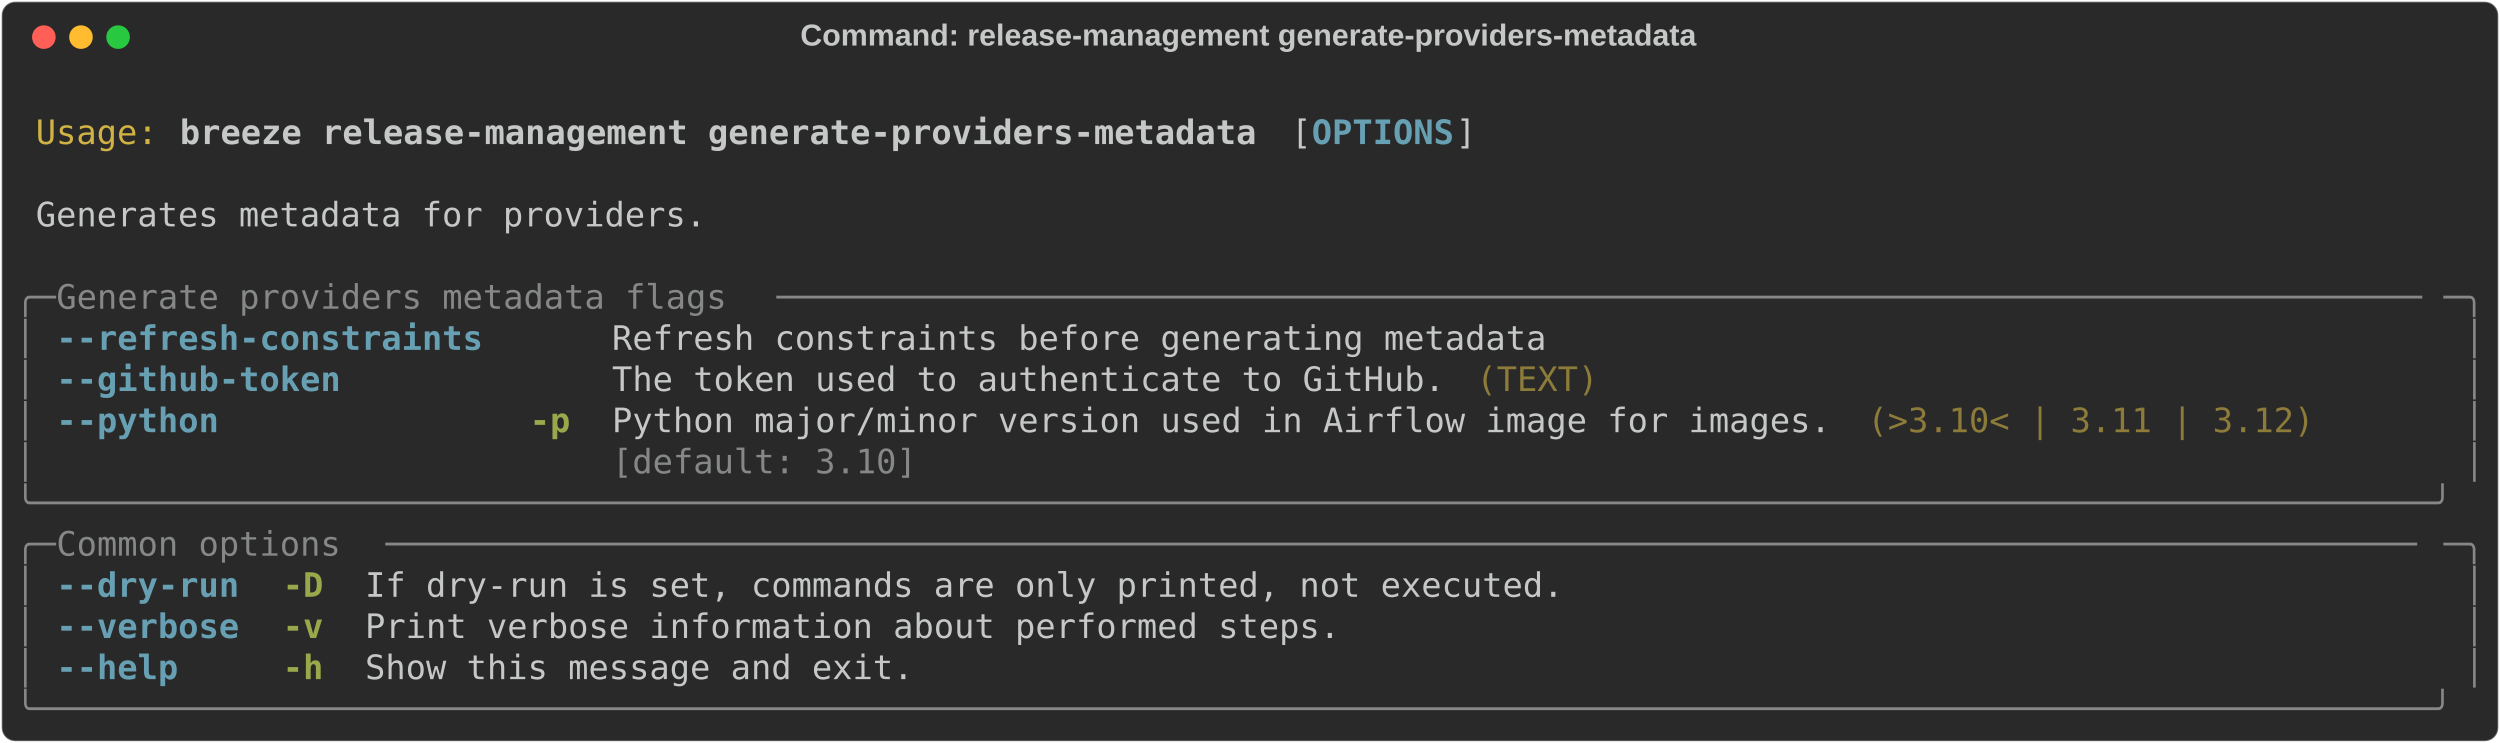
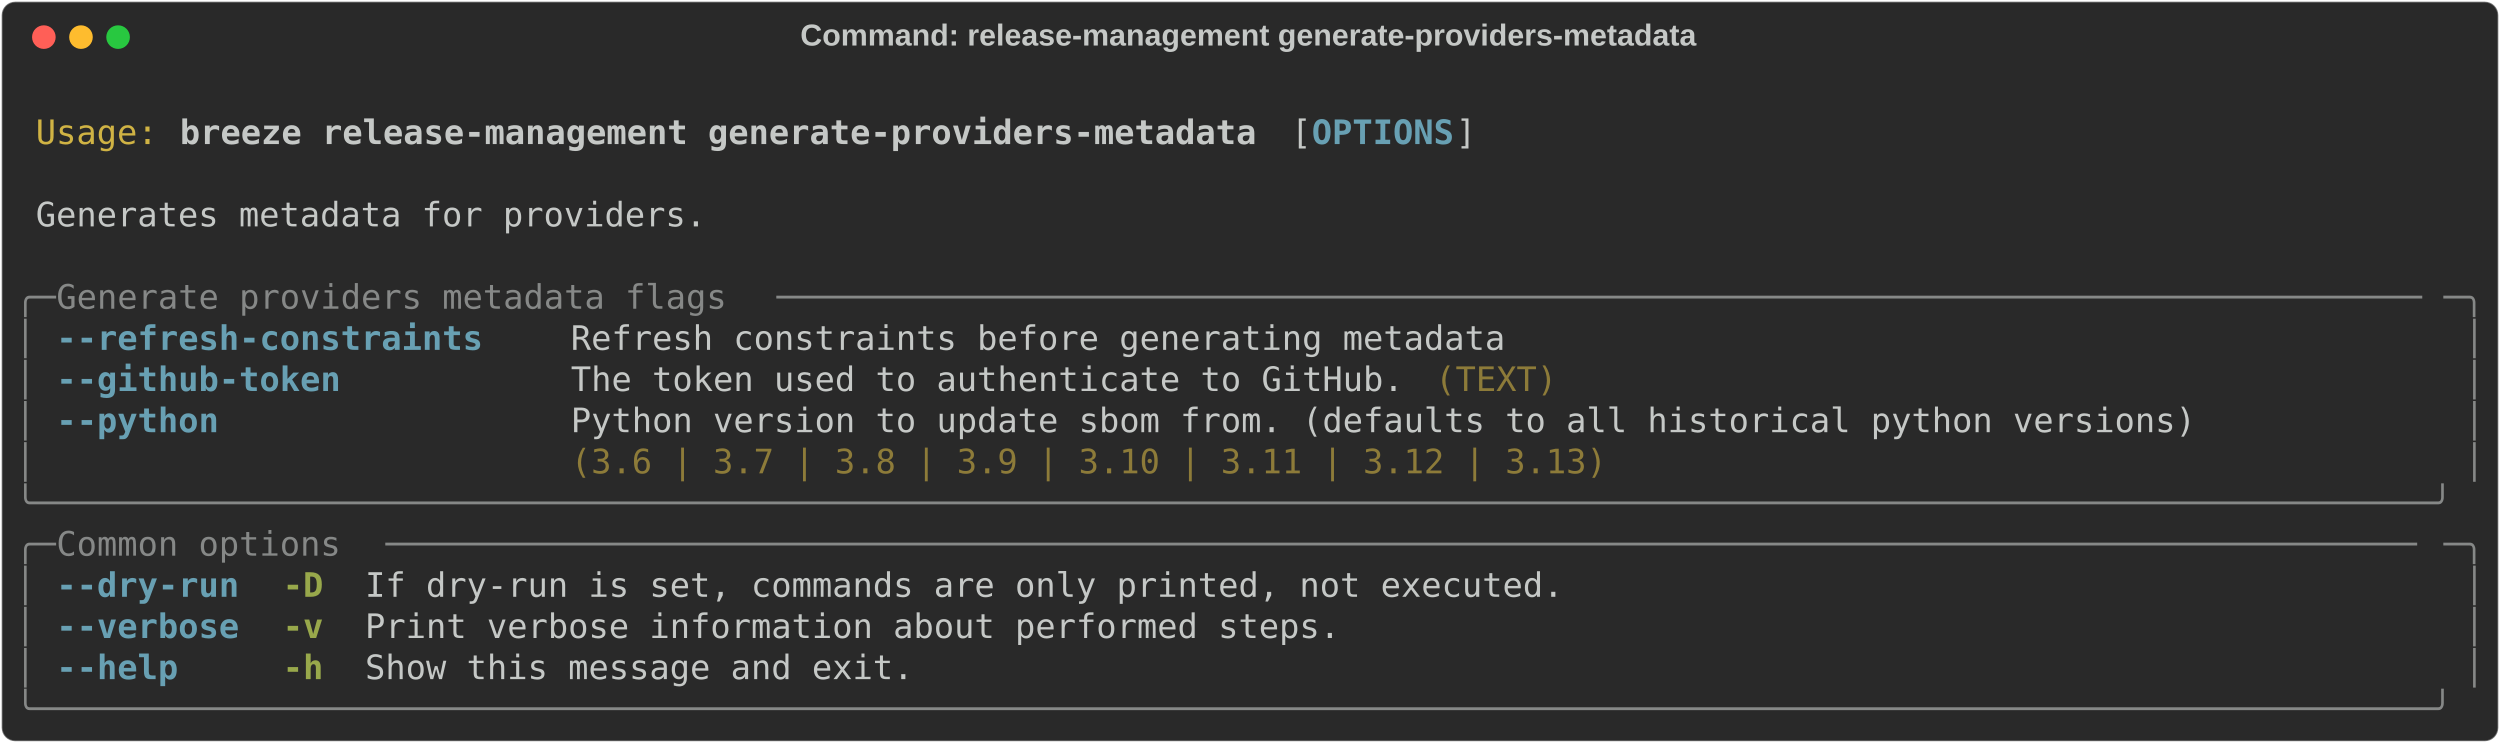
<svg xmlns="http://www.w3.org/2000/svg" class="rich-terminal" viewBox="0 0 1482 440.4">
  <style>

    @font-face {
        font-family: "Fira Code";
        src: local("FiraCode-Regular"),
                url("https://cdnjs.cloudflare.com/ajax/libs/firacode/6.2.0/woff2/FiraCode-Regular.woff2") format("woff2"),
                url("https://cdnjs.cloudflare.com/ajax/libs/firacode/6.2.0/woff/FiraCode-Regular.woff") format("woff");
        font-style: normal;
        font-weight: 400;
    }
    @font-face {
        font-family: "Fira Code";
        src: local("FiraCode-Bold"),
                url("https://cdnjs.cloudflare.com/ajax/libs/firacode/6.2.0/woff2/FiraCode-Bold.woff2") format("woff2"),
                url("https://cdnjs.cloudflare.com/ajax/libs/firacode/6.2.0/woff/FiraCode-Bold.woff") format("woff");
        font-style: bold;
        font-weight: 700;
    }

    .breeze-release-management-generate-providers-metadata-matrix {
        font-family: Fira Code, monospace;
        font-size: 20px;
        line-height: 24.4px;
        font-variant-east-asian: full-width;
    }

    .breeze-release-management-generate-providers-metadata-title {
        font-size: 18px;
        font-weight: bold;
        font-family: arial;
    }

    .breeze-release-management-generate-providers-metadata-r1 { fill: #c5c8c6 }
.breeze-release-management-generate-providers-metadata-r2 { fill: #d0b344 }
.breeze-release-management-generate-providers-metadata-r3 { fill: #c5c8c6;font-weight: bold }
.breeze-release-management-generate-providers-metadata-r4 { fill: #68a0b3;font-weight: bold }
.breeze-release-management-generate-providers-metadata-r5 { fill: #868887 }
.breeze-release-management-generate-providers-metadata-r6 { fill: #8d7b39 }
.breeze-release-management-generate-providers-metadata-r7 { fill: #98a84b;font-weight: bold }
    </style>
  <defs>
    <clipPath id="breeze-release-management-generate-providers-metadata-clip-terminal">
      <rect x="0" y="0" width="1463.0" height="389.4" />
    </clipPath>
    <clipPath id="breeze-release-management-generate-providers-metadata-line-0">
      <rect x="0" y="1.5" width="1464" height="24.65" />
    </clipPath>
    <clipPath id="breeze-release-management-generate-providers-metadata-line-1">
      <rect x="0" y="25.9" width="1464" height="24.65" />
    </clipPath>
    <clipPath id="breeze-release-management-generate-providers-metadata-line-2">
      <rect x="0" y="50.3" width="1464" height="24.65" />
    </clipPath>
    <clipPath id="breeze-release-management-generate-providers-metadata-line-3">
      <rect x="0" y="74.7" width="1464" height="24.65" />
    </clipPath>
    <clipPath id="breeze-release-management-generate-providers-metadata-line-4">
      <rect x="0" y="99.1" width="1464" height="24.65" />
    </clipPath>
    <clipPath id="breeze-release-management-generate-providers-metadata-line-5">
      <rect x="0" y="123.5" width="1464" height="24.65" />
    </clipPath>
    <clipPath id="breeze-release-management-generate-providers-metadata-line-6">
      <rect x="0" y="147.9" width="1464" height="24.65" />
    </clipPath>
    <clipPath id="breeze-release-management-generate-providers-metadata-line-7">
      <rect x="0" y="172.3" width="1464" height="24.65" />
    </clipPath>
    <clipPath id="breeze-release-management-generate-providers-metadata-line-8">
      <rect x="0" y="196.7" width="1464" height="24.65" />
    </clipPath>
    <clipPath id="breeze-release-management-generate-providers-metadata-line-9">
      <rect x="0" y="221.1" width="1464" height="24.65" />
    </clipPath>
    <clipPath id="breeze-release-management-generate-providers-metadata-line-10">
      <rect x="0" y="245.5" width="1464" height="24.65" />
    </clipPath>
    <clipPath id="breeze-release-management-generate-providers-metadata-line-11">
      <rect x="0" y="269.9" width="1464" height="24.65" />
    </clipPath>
    <clipPath id="breeze-release-management-generate-providers-metadata-line-12">
      <rect x="0" y="294.3" width="1464" height="24.65" />
    </clipPath>
    <clipPath id="breeze-release-management-generate-providers-metadata-line-13">
      <rect x="0" y="318.7" width="1464" height="24.65" />
    </clipPath>
    <clipPath id="breeze-release-management-generate-providers-metadata-line-14">
      <rect x="0" y="343.1" width="1464" height="24.65" />
    </clipPath>
  </defs>
  <rect fill="#292929" stroke="rgba(255,255,255,0.35)" stroke-width="1" x="1" y="1" width="1480" height="438.4" rx="8" />
  <text class="breeze-release-management-generate-providers-metadata-title" fill="#c5c8c6" text-anchor="middle" x="740" y="27">Command: release-management generate-providers-metadata</text>
  <g transform="translate(26,22)">
    <circle cx="0" cy="0" r="7" fill="#ff5f57" />
    <circle cx="22" cy="0" r="7" fill="#febc2e" />
    <circle cx="44" cy="0" r="7" fill="#28c840" />
  </g>
  <g transform="translate(9, 41)" clip-path="url(#breeze-release-management-generate-providers-metadata-clip-terminal)">
    <g class="breeze-release-management-generate-providers-metadata-matrix">
      <text class="breeze-release-management-generate-providers-metadata-r1" x="1464" y="20" textLength="12.2" clip-path="url(#breeze-release-management-generate-providers-metadata-line-0)">
</text>
      <text class="breeze-release-management-generate-providers-metadata-r2" x="12.2" y="44.4" textLength="73.2" clip-path="url(#breeze-release-management-generate-providers-metadata-line-1)">Usage:</text>
      <text class="breeze-release-management-generate-providers-metadata-r3" x="97.6" y="44.4" textLength="646.6" clip-path="url(#breeze-release-management-generate-providers-metadata-line-1)">breeze release-management generate-providers-metadata</text>
      <text class="breeze-release-management-generate-providers-metadata-r1" x="756.4" y="44.4" textLength="12.2" clip-path="url(#breeze-release-management-generate-providers-metadata-line-1)">[</text>
      <text class="breeze-release-management-generate-providers-metadata-r4" x="768.6" y="44.4" textLength="85.4" clip-path="url(#breeze-release-management-generate-providers-metadata-line-1)">OPTIONS</text>
      <text class="breeze-release-management-generate-providers-metadata-r1" x="854" y="44.4" textLength="12.2" clip-path="url(#breeze-release-management-generate-providers-metadata-line-1)">]</text>
      <text class="breeze-release-management-generate-providers-metadata-r1" x="1464" y="44.4" textLength="12.2" clip-path="url(#breeze-release-management-generate-providers-metadata-line-1)">
</text>
      <text class="breeze-release-management-generate-providers-metadata-r1" x="1464" y="68.8" textLength="12.2" clip-path="url(#breeze-release-management-generate-providers-metadata-line-2)">
</text>
      <text class="breeze-release-management-generate-providers-metadata-r1" x="12.2" y="93.2" textLength="402.6" clip-path="url(#breeze-release-management-generate-providers-metadata-line-3)">Generates metadata for providers.</text>
      <text class="breeze-release-management-generate-providers-metadata-r1" x="1464" y="93.2" textLength="12.2" clip-path="url(#breeze-release-management-generate-providers-metadata-line-3)">
</text>
      <text class="breeze-release-management-generate-providers-metadata-r1" x="1464" y="117.6" textLength="12.2" clip-path="url(#breeze-release-management-generate-providers-metadata-line-4)">
</text>
      <text class="breeze-release-management-generate-providers-metadata-r5" x="0" y="142" textLength="24.4" clip-path="url(#breeze-release-management-generate-providers-metadata-line-5)">╭─</text>
      <text class="breeze-release-management-generate-providers-metadata-r5" x="24.4" y="142" textLength="427" clip-path="url(#breeze-release-management-generate-providers-metadata-line-5)"> Generate providers metadata flags </text>
      <text class="breeze-release-management-generate-providers-metadata-r5" x="451.4" y="142" textLength="988.2" clip-path="url(#breeze-release-management-generate-providers-metadata-line-5)">─────────────────────────────────────────────────────────────────────────────────</text>
      <text class="breeze-release-management-generate-providers-metadata-r5" x="1439.6" y="142" textLength="24.4" clip-path="url(#breeze-release-management-generate-providers-metadata-line-5)">─╮</text>
      <text class="breeze-release-management-generate-providers-metadata-r1" x="1464" y="142" textLength="12.2" clip-path="url(#breeze-release-management-generate-providers-metadata-line-5)">
</text>
      <text class="breeze-release-management-generate-providers-metadata-r5" x="0" y="166.4" textLength="12.2" clip-path="url(#breeze-release-management-generate-providers-metadata-line-6)">│</text>
      <text class="breeze-release-management-generate-providers-metadata-r4" x="24.4" y="166.4" textLength="256.2" clip-path="url(#breeze-release-management-generate-providers-metadata-line-6)">--refresh-constraints</text>
-       <text class="breeze-release-management-generate-providers-metadata-r1" x="353.8" y="166.4" textLength="561.2" clip-path="url(#breeze-release-management-generate-providers-metadata-line-6)">Refresh constraints before generating metadata</text>
+       <text class="breeze-release-management-generate-providers-metadata-r1" x="329.4" y="166.4" textLength="561.2" clip-path="url(#breeze-release-management-generate-providers-metadata-line-6)">Refresh constraints before generating metadata</text>
      <text class="breeze-release-management-generate-providers-metadata-r5" x="1451.8" y="166.4" textLength="12.2" clip-path="url(#breeze-release-management-generate-providers-metadata-line-6)">│</text>
      <text class="breeze-release-management-generate-providers-metadata-r1" x="1464" y="166.4" textLength="12.2" clip-path="url(#breeze-release-management-generate-providers-metadata-line-6)">
</text>
      <text class="breeze-release-management-generate-providers-metadata-r5" x="0" y="190.8" textLength="12.2" clip-path="url(#breeze-release-management-generate-providers-metadata-line-7)">│</text>
      <text class="breeze-release-management-generate-providers-metadata-r4" x="24.4" y="190.8" textLength="170.8" clip-path="url(#breeze-release-management-generate-providers-metadata-line-7)">--github-token</text>
-       <text class="breeze-release-management-generate-providers-metadata-r1" x="353.8" y="190.8" textLength="500.2" clip-path="url(#breeze-release-management-generate-providers-metadata-line-7)">The token used to authenticate to GitHub.</text>
-       <text class="breeze-release-management-generate-providers-metadata-r6" x="866.2" y="190.8" textLength="73.2" clip-path="url(#breeze-release-management-generate-providers-metadata-line-7)">(TEXT)</text>
+       <text class="breeze-release-management-generate-providers-metadata-r1" x="329.4" y="190.8" textLength="500.2" clip-path="url(#breeze-release-management-generate-providers-metadata-line-7)">The token used to authenticate to GitHub.</text>
+       <text class="breeze-release-management-generate-providers-metadata-r6" x="841.8" y="190.8" textLength="73.2" clip-path="url(#breeze-release-management-generate-providers-metadata-line-7)">(TEXT)</text>
      <text class="breeze-release-management-generate-providers-metadata-r5" x="1451.8" y="190.8" textLength="12.2" clip-path="url(#breeze-release-management-generate-providers-metadata-line-7)">│</text>
      <text class="breeze-release-management-generate-providers-metadata-r1" x="1464" y="190.8" textLength="12.2" clip-path="url(#breeze-release-management-generate-providers-metadata-line-7)">
</text>
      <text class="breeze-release-management-generate-providers-metadata-r5" x="0" y="215.2" textLength="12.2" clip-path="url(#breeze-release-management-generate-providers-metadata-line-8)">│</text>
      <text class="breeze-release-management-generate-providers-metadata-r4" x="24.4" y="215.2" textLength="97.6" clip-path="url(#breeze-release-management-generate-providers-metadata-line-8)">--python</text>
-       <text class="breeze-release-management-generate-providers-metadata-r7" x="305" y="215.2" textLength="24.4" clip-path="url(#breeze-release-management-generate-providers-metadata-line-8)">-p</text>
-       <text class="breeze-release-management-generate-providers-metadata-r1" x="353.8" y="215.2" textLength="732" clip-path="url(#breeze-release-management-generate-providers-metadata-line-8)">Python major/minor version used in Airflow image for images.</text>
-       <text class="breeze-release-management-generate-providers-metadata-r6" x="1098" y="215.2" textLength="268.4" clip-path="url(#breeze-release-management-generate-providers-metadata-line-8)">(&gt;3.10&lt; | 3.11 | 3.12)</text>
+       <text class="breeze-release-management-generate-providers-metadata-r1" x="329.4" y="215.2" textLength="976" clip-path="url(#breeze-release-management-generate-providers-metadata-line-8)">Python version to update sbom from. (defaults to all historical python versions)</text>
      <text class="breeze-release-management-generate-providers-metadata-r5" x="1451.8" y="215.2" textLength="12.2" clip-path="url(#breeze-release-management-generate-providers-metadata-line-8)">│</text>
      <text class="breeze-release-management-generate-providers-metadata-r1" x="1464" y="215.2" textLength="12.2" clip-path="url(#breeze-release-management-generate-providers-metadata-line-8)">
</text>
      <text class="breeze-release-management-generate-providers-metadata-r5" x="0" y="239.6" textLength="12.2" clip-path="url(#breeze-release-management-generate-providers-metadata-line-9)">│</text>
-       <text class="breeze-release-management-generate-providers-metadata-r5" x="353.8" y="239.6" textLength="732" clip-path="url(#breeze-release-management-generate-providers-metadata-line-9)">[default: 3.10]                                             </text>
+       <text class="breeze-release-management-generate-providers-metadata-r6" x="329.4" y="239.6" textLength="976" clip-path="url(#breeze-release-management-generate-providers-metadata-line-9)">(3.6 | 3.7 | 3.8 | 3.9 | 3.10 | 3.11 | 3.12 | 3.13)                             </text>
      <text class="breeze-release-management-generate-providers-metadata-r5" x="1451.8" y="239.6" textLength="12.2" clip-path="url(#breeze-release-management-generate-providers-metadata-line-9)">│</text>
      <text class="breeze-release-management-generate-providers-metadata-r1" x="1464" y="239.6" textLength="12.2" clip-path="url(#breeze-release-management-generate-providers-metadata-line-9)">
</text>
      <text class="breeze-release-management-generate-providers-metadata-r5" x="0" y="264" textLength="1464" clip-path="url(#breeze-release-management-generate-providers-metadata-line-10)">╰──────────────────────────────────────────────────────────────────────────────────────────────────────────────────────╯</text>
      <text class="breeze-release-management-generate-providers-metadata-r1" x="1464" y="264" textLength="12.2" clip-path="url(#breeze-release-management-generate-providers-metadata-line-10)">
</text>
      <text class="breeze-release-management-generate-providers-metadata-r5" x="0" y="288.4" textLength="24.4" clip-path="url(#breeze-release-management-generate-providers-metadata-line-11)">╭─</text>
      <text class="breeze-release-management-generate-providers-metadata-r5" x="24.4" y="288.4" textLength="195.2" clip-path="url(#breeze-release-management-generate-providers-metadata-line-11)"> Common options </text>
      <text class="breeze-release-management-generate-providers-metadata-r5" x="219.6" y="288.4" textLength="1220" clip-path="url(#breeze-release-management-generate-providers-metadata-line-11)">────────────────────────────────────────────────────────────────────────────────────────────────────</text>
      <text class="breeze-release-management-generate-providers-metadata-r5" x="1439.6" y="288.4" textLength="24.4" clip-path="url(#breeze-release-management-generate-providers-metadata-line-11)">─╮</text>
      <text class="breeze-release-management-generate-providers-metadata-r1" x="1464" y="288.4" textLength="12.2" clip-path="url(#breeze-release-management-generate-providers-metadata-line-11)">
</text>
      <text class="breeze-release-management-generate-providers-metadata-r5" x="0" y="312.8" textLength="12.2" clip-path="url(#breeze-release-management-generate-providers-metadata-line-12)">│</text>
      <text class="breeze-release-management-generate-providers-metadata-r4" x="24.4" y="312.8" textLength="109.8" clip-path="url(#breeze-release-management-generate-providers-metadata-line-12)">--dry-run</text>
      <text class="breeze-release-management-generate-providers-metadata-r7" x="158.6" y="312.8" textLength="24.4" clip-path="url(#breeze-release-management-generate-providers-metadata-line-12)">-D</text>
      <text class="breeze-release-management-generate-providers-metadata-r1" x="207.4" y="312.8" textLength="719.8" clip-path="url(#breeze-release-management-generate-providers-metadata-line-12)">If dry-run is set, commands are only printed, not executed.</text>
      <text class="breeze-release-management-generate-providers-metadata-r5" x="1451.8" y="312.8" textLength="12.2" clip-path="url(#breeze-release-management-generate-providers-metadata-line-12)">│</text>
      <text class="breeze-release-management-generate-providers-metadata-r1" x="1464" y="312.8" textLength="12.2" clip-path="url(#breeze-release-management-generate-providers-metadata-line-12)">
</text>
      <text class="breeze-release-management-generate-providers-metadata-r5" x="0" y="337.2" textLength="12.2" clip-path="url(#breeze-release-management-generate-providers-metadata-line-13)">│</text>
      <text class="breeze-release-management-generate-providers-metadata-r4" x="24.4" y="337.2" textLength="109.8" clip-path="url(#breeze-release-management-generate-providers-metadata-line-13)">--verbose</text>
      <text class="breeze-release-management-generate-providers-metadata-r7" x="158.6" y="337.2" textLength="24.4" clip-path="url(#breeze-release-management-generate-providers-metadata-line-13)">-v</text>
      <text class="breeze-release-management-generate-providers-metadata-r1" x="207.4" y="337.2" textLength="585.6" clip-path="url(#breeze-release-management-generate-providers-metadata-line-13)">Print verbose information about performed steps.</text>
      <text class="breeze-release-management-generate-providers-metadata-r5" x="1451.8" y="337.2" textLength="12.2" clip-path="url(#breeze-release-management-generate-providers-metadata-line-13)">│</text>
      <text class="breeze-release-management-generate-providers-metadata-r1" x="1464" y="337.2" textLength="12.2" clip-path="url(#breeze-release-management-generate-providers-metadata-line-13)">
</text>
      <text class="breeze-release-management-generate-providers-metadata-r5" x="0" y="361.6" textLength="12.2" clip-path="url(#breeze-release-management-generate-providers-metadata-line-14)">│</text>
      <text class="breeze-release-management-generate-providers-metadata-r4" x="24.4" y="361.6" textLength="73.2" clip-path="url(#breeze-release-management-generate-providers-metadata-line-14)">--help</text>
      <text class="breeze-release-management-generate-providers-metadata-r7" x="158.6" y="361.6" textLength="24.4" clip-path="url(#breeze-release-management-generate-providers-metadata-line-14)">-h</text>
      <text class="breeze-release-management-generate-providers-metadata-r1" x="207.4" y="361.6" textLength="329.4" clip-path="url(#breeze-release-management-generate-providers-metadata-line-14)">Show this message and exit.</text>
      <text class="breeze-release-management-generate-providers-metadata-r5" x="1451.8" y="361.6" textLength="12.2" clip-path="url(#breeze-release-management-generate-providers-metadata-line-14)">│</text>
      <text class="breeze-release-management-generate-providers-metadata-r1" x="1464" y="361.6" textLength="12.2" clip-path="url(#breeze-release-management-generate-providers-metadata-line-14)">
</text>
      <text class="breeze-release-management-generate-providers-metadata-r5" x="0" y="386" textLength="1464" clip-path="url(#breeze-release-management-generate-providers-metadata-line-15)">╰──────────────────────────────────────────────────────────────────────────────────────────────────────────────────────╯</text>
      <text class="breeze-release-management-generate-providers-metadata-r1" x="1464" y="386" textLength="12.2" clip-path="url(#breeze-release-management-generate-providers-metadata-line-15)">
</text>
    </g>
  </g>
</svg>
